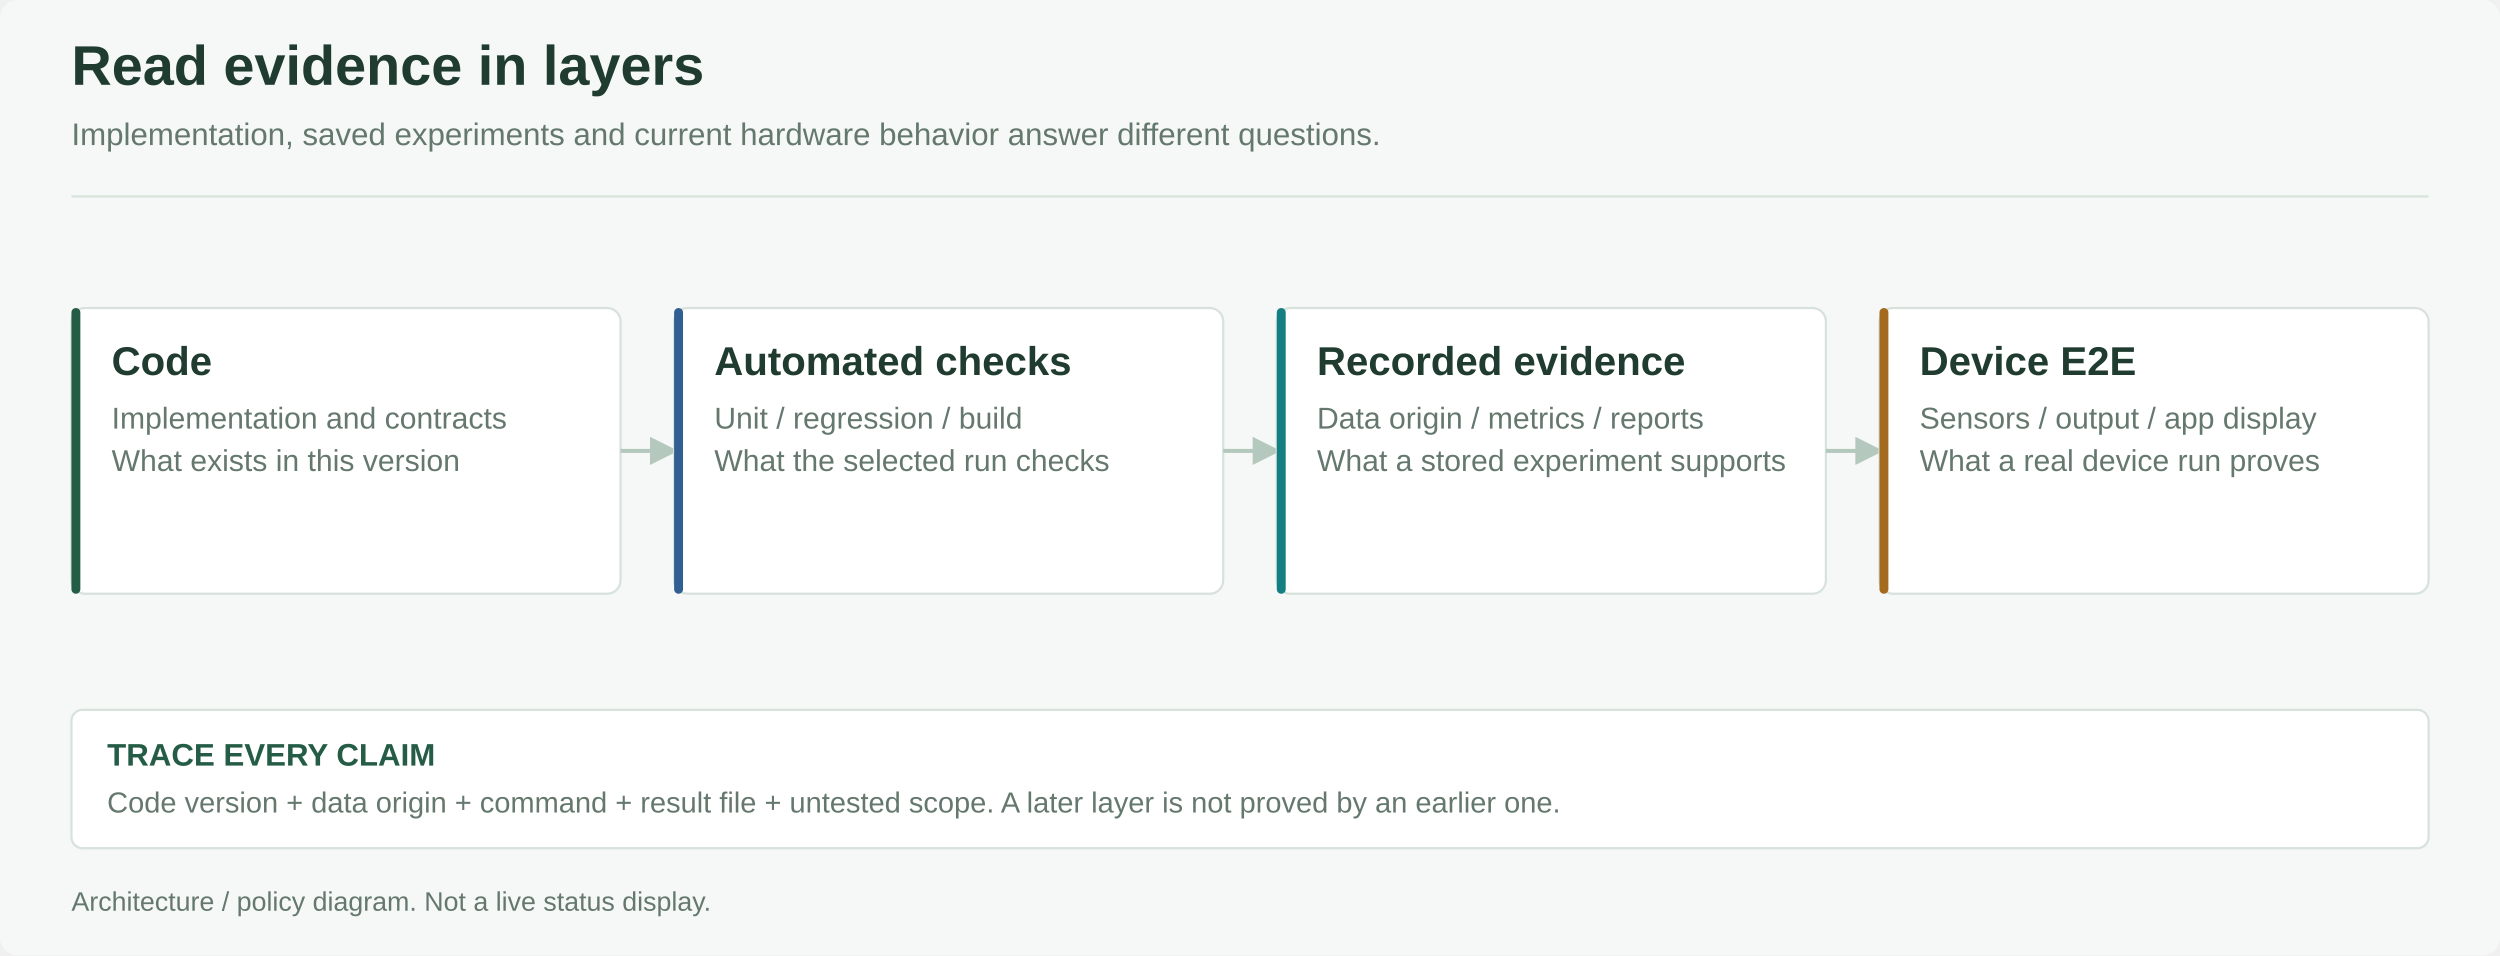
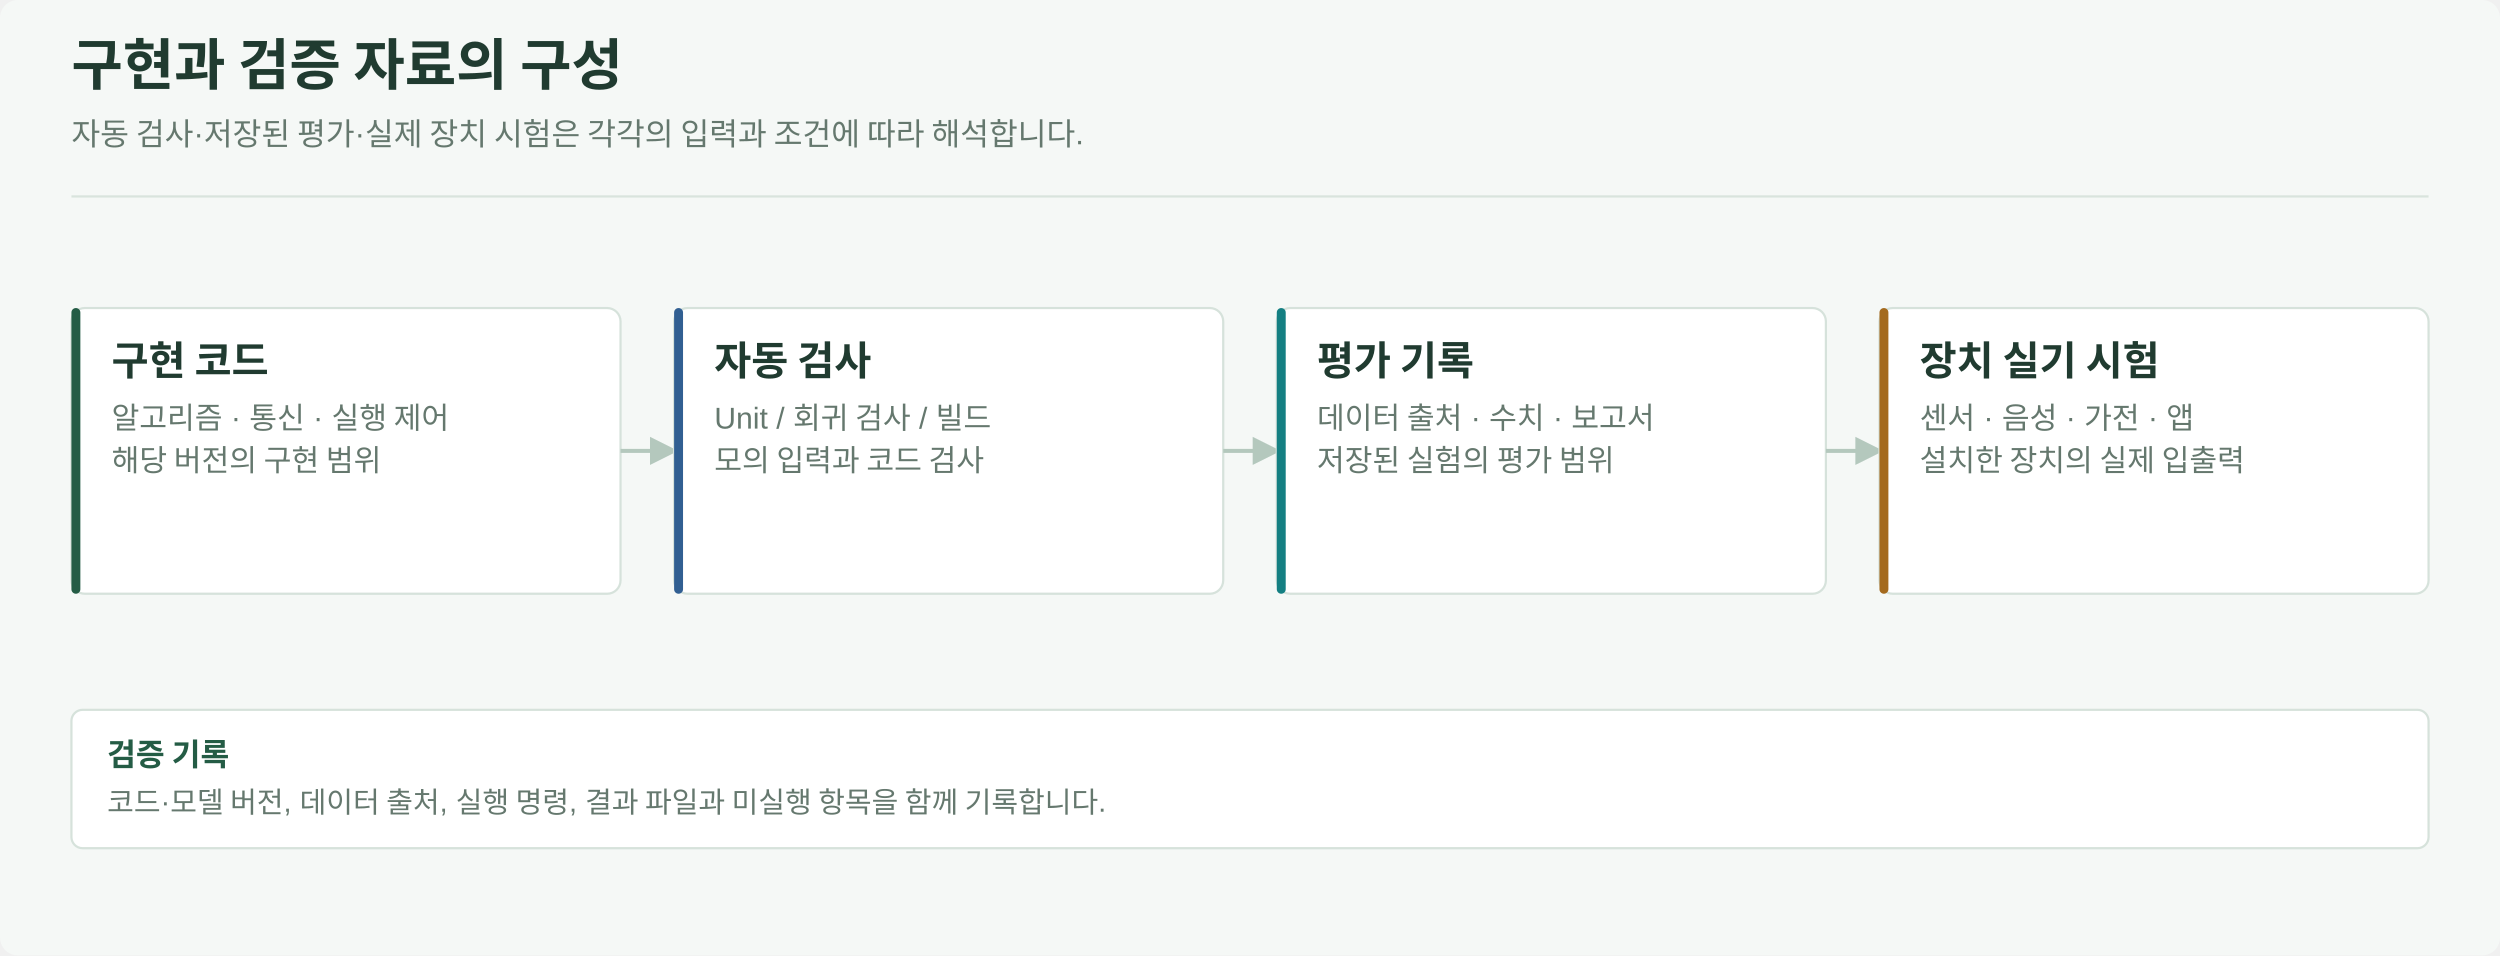
<svg xmlns="http://www.w3.org/2000/svg" width="1120" height="428" viewBox="0 0 1120 428" role="img" aria-labelledby="title desc">
  <defs>
    <marker id="arrow" markerWidth="7" markerHeight="7" refX="6" refY="3.5" orient="auto">
      <path d="M0 0L7 3.5L0 7Z" fill="#b4c8bd" />
    </marker>
  </defs>
  <rect width="1120" height="428" rx="8" fill="#f5f8f6" />
-   <g font-family="Arial, Helvetica, sans-serif">
-     <text x="32" y="38" fill="#203b30" font-size="25" font-weight="700">Read evidence in layers</text>
-     <text x="32" y="65" fill="#65786e" font-size="14" font-weight="400">Implementation, saved experiments and current hardware behavior answer different questions.</text>
+   <g font-family="'Malgun Gothic', 'Apple SD Gothic Neo', 'Noto Sans KR', Arial, sans-serif">
+     <text x="32" y="38" fill="#203b30" font-size="25" font-weight="700">구현과 검증 자료의 구성</text>
+     <text x="32" y="65" fill="#65786e" font-size="14" font-weight="400">자동 검사·저장된 평가·실제 장치 시험은 각각의 입력과 조건에 따라 해석합니다.</text>
    <path d="M32 88H1088" stroke="#d9e4dd" />
    <rect x="32" y="138" width="246" height="128" rx="6" fill="#fff" stroke="#d6e2db" />
    <rect x="32" y="138" width="4" height="128" rx="2" fill="#245c45" />
-     <text x="50" y="168" fill="#203b30" font-size="18" font-weight="700">Code</text>
-     <text x="50" y="192" fill="#65786e" font-size="13.5" font-weight="400">Implementation and contracts</text>
-     <text x="50" y="211" fill="#65786e" font-size="13.5" font-weight="400">What exists in this version</text>
+     <text x="50" y="168" fill="#203b30" font-size="18" font-weight="700">구현 코드</text>
+     <text x="50" y="192" fill="#65786e" font-size="13.5" font-weight="400">알고리즘 · 통신 · 실행 제어</text>
+     <text x="50" y="211" fill="#65786e" font-size="13.5" font-weight="400">해당 버전의 구현 범위</text>
    <path d="M278 202H302" fill="none" stroke="#b4c8bd" stroke-width="1.8" marker-end="url(#arrow)" />
    <rect x="302" y="138" width="246" height="128" rx="6" fill="#fff" stroke="#d6e2db" />
    <rect x="302" y="138" width="4" height="128" rx="2" fill="#315f92" />
-     <text x="320" y="168" fill="#203b30" font-size="18" font-weight="700">Automated checks</text>
-     <text x="320" y="192" fill="#65786e" font-size="13.5" font-weight="400">Unit / regression / build</text>
-     <text x="320" y="211" fill="#65786e" font-size="13.5" font-weight="400">What the selected run checks</text>
+     <text x="320" y="168" fill="#203b30" font-size="18" font-weight="700">자동 검사</text>
+     <text x="320" y="192" fill="#65786e" font-size="13.5" font-weight="400">Unit / 회귀 검사 / 빌드</text>
+     <text x="320" y="211" fill="#65786e" font-size="13.5" font-weight="400">모의 입력과 코드 검사</text>
    <path d="M548 202H572" fill="none" stroke="#b4c8bd" stroke-width="1.8" marker-end="url(#arrow)" />
    <rect x="572" y="138" width="246" height="128" rx="6" fill="#fff" stroke="#d6e2db" />
    <rect x="572" y="138" width="4" height="128" rx="2" fill="#147f82" />
-     <text x="590" y="168" fill="#203b30" font-size="18" font-weight="700">Recorded evidence</text>
-     <text x="590" y="192" fill="#65786e" font-size="13.5" font-weight="400">Data origin / metrics / reports</text>
-     <text x="590" y="211" fill="#65786e" font-size="13.5" font-weight="400">What a stored experiment supports</text>
+     <text x="590" y="168" fill="#203b30" font-size="18" font-weight="700">평가 기록</text>
+     <text x="590" y="192" fill="#65786e" font-size="13.5" font-weight="400">데이터 출처 · 수치 · 보고서</text>
+     <text x="590" y="211" fill="#65786e" font-size="13.5" font-weight="400">저장된 실험의 평가 범위</text>
    <path d="M818 202H842" fill="none" stroke="#b4c8bd" stroke-width="1.8" marker-end="url(#arrow)" />
    <rect x="842" y="138" width="246" height="128" rx="6" fill="#fff" stroke="#d6e2db" />
    <rect x="842" y="138" width="4" height="128" rx="2" fill="#a46a1e" />
-     <text x="860" y="168" fill="#203b30" font-size="18" font-weight="700">Device E2E</text>
-     <text x="860" y="192" fill="#65786e" font-size="13.5" font-weight="400">Sensors / output / app display</text>
-     <text x="860" y="211" fill="#65786e" font-size="13.5" font-weight="400">What a real device run proves</text>
+     <text x="860" y="168" fill="#203b30" font-size="18" font-weight="700">장치 실기 시험</text>
+     <text x="860" y="192" fill="#65786e" font-size="13.5" font-weight="400">센서 · 음성 · 가전 · 앱</text>
+     <text x="860" y="211" fill="#65786e" font-size="13.5" font-weight="400">설치한 장치의 실제 입출력</text>
    <rect x="32" y="318" width="1056" height="62" rx="5" fill="#fff" stroke="#d6e2db" />
-     <text x="48" y="343" fill="#245c45" font-size="14" font-weight="700">TRACE EVERY CLAIM</text>
-     <text x="48" y="364" fill="#65786e" font-size="13" font-weight="400">Code version + data origin + command + result file + untested scope. A later layer is not proved by an earlier one.</text>
-     <text x="32" y="408" fill="#65786e" font-size="12" font-weight="400">Architecture / policy diagram. Not a live status display.</text>
+     <text x="48" y="343" fill="#245c45" font-size="14" font-weight="700">검증 기록</text>
+     <text x="48" y="364" fill="#65786e" font-size="13" font-weight="400">코드·모델 버전, 데이터 출처, 실행 명령, 결과 파일과 미실행 항목을 함께 기록합니다.</text>
  </g>
</svg>
